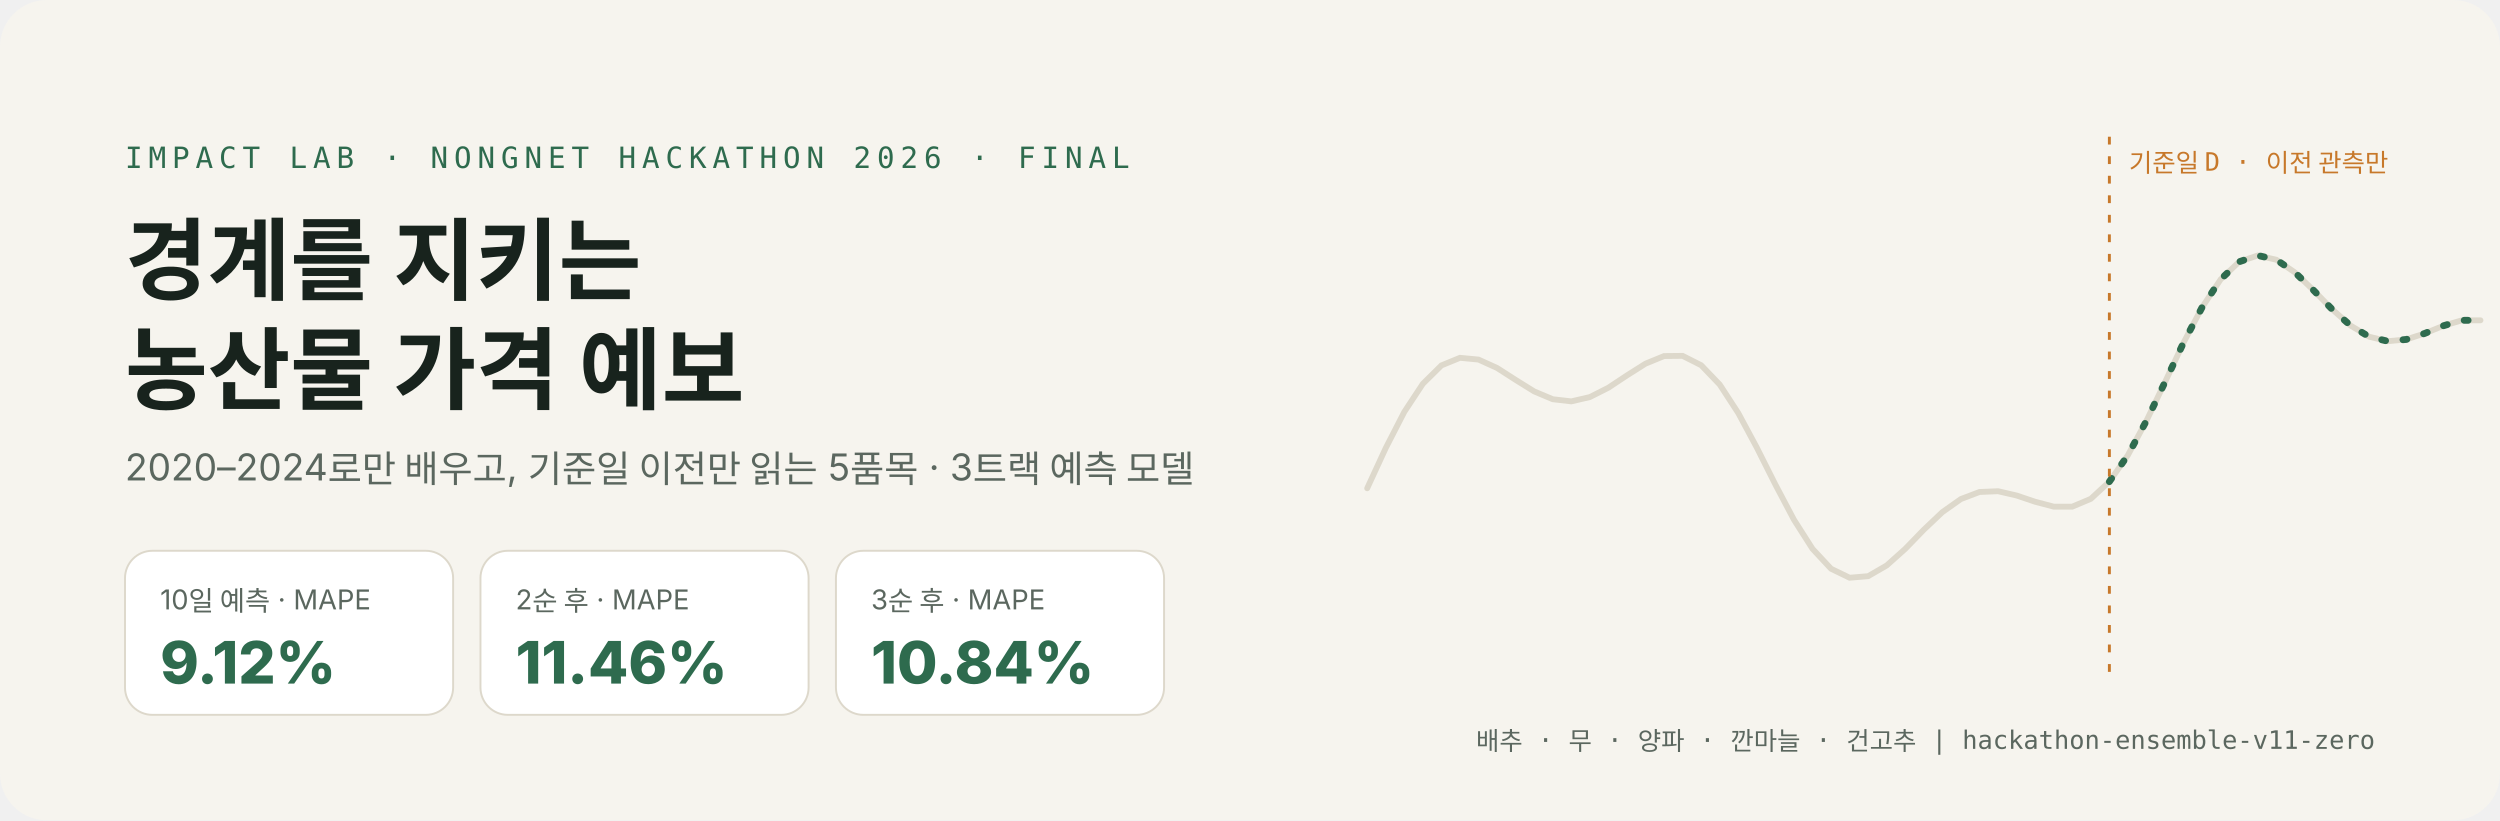
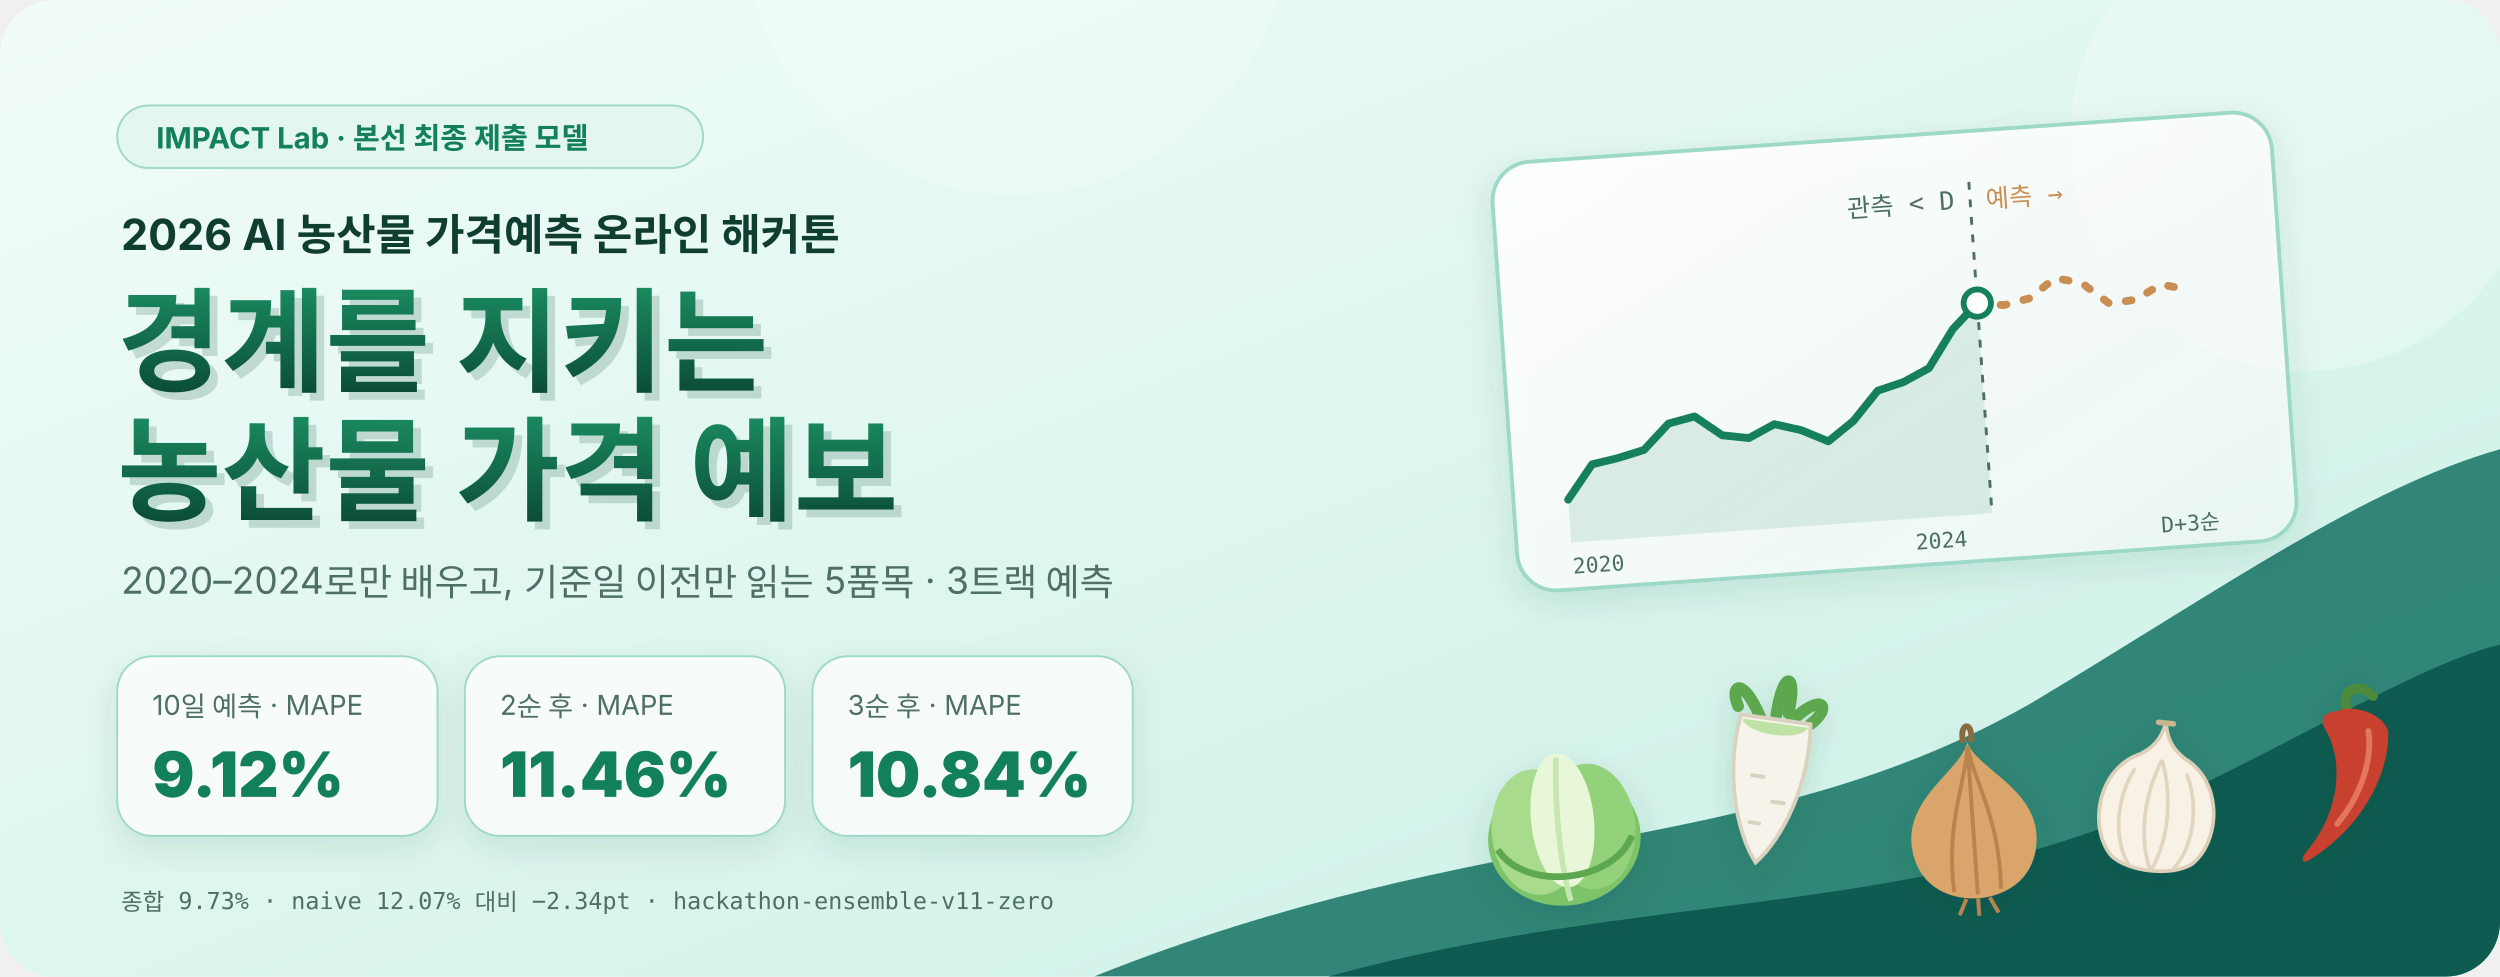
- <svg xmlns="http://www.w3.org/2000/svg" width="1280" height="420" viewBox="0 0 1280 420" role="img" aria-label="IMPACT Lab · 2026 AI 농산물 가격예측 해커톤">
-   <rect width="1280" height="420" rx="24" fill="#F6F4EE" />
-   <path d="M700.0,250.0 L709.5,229.4 L719.0,210.9 L728.5,196.5 L738.0,187.1 L747.5,183.2 L757.0,184.1 L766.5,188.4 L776.0,194.5 L785.5,200.4 L795.0,204.4 L804.5,205.5 L814.0,203.3 L823.5,198.5 L833.0,192.2 L842.5,186.2 L852.0,182.3 L861.5,182.2 L871.0,187.0 L880.5,196.9 L890.0,211.5 L899.5,229.2 L909.0,248.1 L918.5,266.1 L928.0,281.0 L937.5,291.2 L947.0,295.8 L956.5,295.0 L966.0,289.5 L975.5,281.0 L985.0,271.2 L994.5,262.2 L1004.0,255.5 L1013.5,251.9 L1023.0,251.5 L1032.5,253.7 L1042.0,256.9 L1051.5,259.4 L1061.0,259.4 L1070.5,255.4 L1080.0,246.6 L1089.5,233.0 L1099.0,215.4 L1108.5,195.6 L1118.0,175.4 L1127.5,157.3 L1137.0,143.0 L1146.5,134.0 L1156.0,130.8 L1165.5,133.0 L1175.0,139.5 L1184.5,148.6 L1194.0,158.3 L1203.5,166.7 L1213.0,172.4 L1222.5,174.7 L1232.0,173.8 L1241.5,170.7 L1251.0,166.8 L1260.5,164.0 L1270.0,164.0" fill="none" stroke="#DDD8CB" stroke-width="3" stroke-linecap="round" />
-   <path d="M1080.0,246.6 L1080.0,246.6 L1089.5,233.0 L1099.0,215.4 L1108.5,195.6 L1118.0,175.4 L1127.5,157.3 L1137.0,143.0 L1146.5,134.0 L1156.0,130.8 L1165.5,133.0 L1175.0,139.5 L1184.5,148.6 L1194.0,158.3 L1203.5,166.7 L1213.0,172.4 L1222.5,174.7 L1232.0,173.8 L1241.5,170.7 L1251.0,166.8 L1260.5,164.0 L1270.0,164.0" fill="none" stroke="#2E6B4E" stroke-width="3.5" stroke-dasharray="2 9" stroke-linecap="round" />
-   <line x1="1080.0" y1="70" x2="1080.0" y2="350" stroke="#C7782A" stroke-width="1.5" stroke-dasharray="4 6" />
-   <text x="1090.0" y="88" font-family="'SF Mono', 'JetBrains Mono', Menlo, Consolas, monospace" font-size="13" fill="#C7782A">기준일 D · 이전 관측만</text>
-   <text x="64" y="86" font-family="'SF Mono', 'JetBrains Mono', Menlo, Consolas, monospace" font-size="15" letter-spacing="3" fill="#2E6B4E">IMPACT LAB · NONGNET HACKATHON 2026 · FINAL</text>
-   <text x="64" y="150" font-family="-apple-system, BlinkMacSystemFont, 'Apple SD Gothic Neo', 'Pretendard', 'Noto Sans KR', 'Segoe UI', sans-serif" font-size="46" font-weight="800" fill="#18231D">경계를 지키는</text>
-   <text x="64" y="206" font-family="-apple-system, BlinkMacSystemFont, 'Apple SD Gothic Neo', 'Pretendard', 'Noto Sans KR', 'Segoe UI', sans-serif" font-size="46" font-weight="800" fill="#18231D">농산물 가격 예보</text>
-   <text x="64" y="246" font-family="-apple-system, BlinkMacSystemFont, 'Apple SD Gothic Neo', 'Pretendard', 'Noto Sans KR', 'Segoe UI', sans-serif" font-size="19" fill="#5B675F">2020–2024로만 배우고, 기준일 이전만 읽는 5품목 · 3트랙 예측 모델</text>
-   <rect x="64" y="282" width="168" height="84" rx="14" fill="#FFFFFF" stroke="#DDD8CB" />
-   <text x="82" y="312" font-family="-apple-system, BlinkMacSystemFont, 'Apple SD Gothic Neo', 'Pretendard', 'Noto Sans KR', 'Segoe UI', sans-serif" font-size="14" fill="#5B675F">10일 예측 · MAPE</text>
-   <text x="82" y="350" font-family="-apple-system, BlinkMacSystemFont, 'Apple SD Gothic Neo', 'Pretendard', 'Noto Sans KR', 'Segoe UI', sans-serif" font-size="30" font-weight="800" fill="#2E6B4E">9.12%</text>
-   <rect x="246" y="282" width="168" height="84" rx="14" fill="#FFFFFF" stroke="#DDD8CB" />
-   <text x="264" y="312" font-family="-apple-system, BlinkMacSystemFont, 'Apple SD Gothic Neo', 'Pretendard', 'Noto Sans KR', 'Segoe UI', sans-serif" font-size="14" fill="#5B675F">2순 후 · MAPE</text>
-   <text x="264" y="350" font-family="-apple-system, BlinkMacSystemFont, 'Apple SD Gothic Neo', 'Pretendard', 'Noto Sans KR', 'Segoe UI', sans-serif" font-size="30" font-weight="800" fill="#2E6B4E">11.46%</text>
-   <rect x="428" y="282" width="168" height="84" rx="14" fill="#FFFFFF" stroke="#DDD8CB" />
-   <text x="446" y="312" font-family="-apple-system, BlinkMacSystemFont, 'Apple SD Gothic Neo', 'Pretendard', 'Noto Sans KR', 'Segoe UI', sans-serif" font-size="14" fill="#5B675F">3순 후 · MAPE</text>
-   <text x="446" y="350" font-family="-apple-system, BlinkMacSystemFont, 'Apple SD Gothic Neo', 'Pretendard', 'Noto Sans KR', 'Segoe UI', sans-serif" font-size="30" font-weight="800" fill="#2E6B4E">10.84%</text>
-   <text x="1216" y="384" text-anchor="end" font-family="'SF Mono', 'JetBrains Mono', Menlo, Consolas, monospace" font-size="13" fill="#5B675F">배추 · 무 · 양파 · 깐마늘 · 건고추   |   hackathon-ensemble-v11-zero</text>
+ <svg xmlns="http://www.w3.org/2000/svg" width="1280" height="500" viewBox="0 0 1280 500" role="img" aria-label="IMPACT Lab — 경계를 지키는 농산물 가격 예보">
+   <defs>
+     <linearGradient id="bglight" x1="0" y1="0" x2="1" y2="1">
+       <stop offset="0" stop-color="#F2FCF9" />
+       <stop offset="1" stop-color="#C9F0E6" />
+     </linearGradient>
+     <linearGradient id="ttlight" x1="0" y1="0" x2="0" y2="1">
+       <stop offset="0" stop-color="#1A8A5F" />
+       <stop offset="1" stop-color="#0B4D36" />
+     </linearGradient>
+     <linearGradient id="gllight" x1="0" y1="0" x2="1" y2="1">
+       <stop offset="0" stop-color="#FFFFFF" stop-opacity="0.95" />
+       <stop offset="1" stop-color="#FFFFFF" stop-opacity="0.55" />
+     </linearGradient>
+     <filter id="shlight" x="-20%" y="-20%" width="140%" height="160%">
+       <feDropShadow dx="0" dy="6" stdDeviation="8" flood-color="#0B4D36" flood-opacity="0.14" />
+     </filter>
+   </defs>
+   <clipPath id="cllight">
+     <rect width="1280" height="500" rx="28" />
+   </clipPath>
+   <g clip-path="url(#cllight)">
+     <rect width="1280" height="500" fill="url(#bglight)" />
+     <path d="M560,500 C760,420 900,440 1040,360 C1140,300 1210,250 1280,230 L1280,500 Z" fill="#1F7A6A" opacity="0.9" />
+     <path d="M680,500 C840,456 980,470 1110,410 C1190,372 1240,340 1280,330 L1280,500 Z" fill="#0E5B52" />
+     <circle cx="1180" cy="70" r="120" fill="#FFFFFF" opacity="0.25" />
+     <circle cx="520" cy="-40" r="140" fill="#FFFFFF" opacity="0.18" />
+     <g filter="url(#shlight)" transform="rotate(-4 970.0 180.0)">
+       <rect x="770" y="70" width="400" height="220" rx="20" fill="url(#gllight)" stroke="#9ED9C8" stroke-width="2" />
+       <path d="M798.0,244.0 L811.5,226.8 L825.0,224.5 L838.5,221.3 L852.0,208.7 L865.5,206.0 L879.0,216.6 L892.5,219.0 L906.0,212.8 L919.5,216.8 L933.0,223.5 L946.5,214.0 L960.0,199.4 L973.5,195.9 L987.0,189.7 L1000.5,170.7 L1014.0,158.2 L1014.0,266 L798.0,266 Z" fill="#12805A" opacity="0.12" />
+       <path d="M798.0,244.0 L811.5,226.8 L825.0,224.5 L838.5,221.3 L852.0,208.7 L865.5,206.0 L879.0,216.6 L892.5,219.0 L906.0,212.8 L919.5,216.8 L933.0,223.5 L946.5,214.0 L960.0,199.4 L973.5,195.9 L987.0,189.7 L1000.5,170.7 L1014.0,158.2" fill="none" stroke="#12805A" stroke-width="4" stroke-linejoin="round" stroke-linecap="round" />
+       <path d="M1014.0,158.2 L1027.5,160.2 L1041.0,157.6 L1054.5,148.2 L1068.0,151.6 L1081.5,163.2 L1095.0,162.1 L1108.5,155.2 L1122.0,158.9" fill="none" stroke="#C98E52" stroke-width="4" stroke-dasharray="3 9" stroke-linecap="round" />
+       <line x1="1014.0" y1="96" x2="1014.0" y2="266" stroke="#4E6F64" stroke-width="1.5" stroke-dasharray="4 5" />
+       <circle cx="1014.0" cy="158.2" r="7" fill="#FFFFFF" stroke="#12805A" stroke-width="3" />
+       <text x="1006.0" y="110" text-anchor="end" font-family="'SF Mono', 'JetBrains Mono', Menlo, Consolas, monospace" font-size="13" fill="#4E6F64">관측 &lt; D</text>
+       <text x="1022.0" y="110" font-family="'SF Mono', 'JetBrains Mono', Menlo, Consolas, monospace" font-size="13" fill="#C98E52">예측 →</text>
+       <text x="798.0" y="282" font-family="'SF Mono', 'JetBrains Mono', Menlo, Consolas, monospace" font-size="11" fill="#4E6F64">2020</text>
+       <text x="974.0" y="282" font-family="'SF Mono', 'JetBrains Mono', Menlo, Consolas, monospace" font-size="11" fill="#4E6F64">2024</text>
+       <text x="1100.0" y="282" font-family="'SF Mono', 'JetBrains Mono', Menlo, Consolas, monospace" font-size="11" fill="#4E6F64">D+3순</text>
+     </g>
+     <g transform="translate(800,420) rotate(-6) scale(1.15)" filter="url(#shlight)">
+       <ellipse cx="0" cy="8" rx="34" ry="30" fill="#7CC36A" />
+       <ellipse cx="-12" cy="4" rx="20" ry="28" fill="#A9DB8C" />
+       <ellipse cx="12" cy="4" rx="20" ry="28" fill="#93D17A" />
+       <ellipse cx="0" cy="0" rx="14" ry="30" fill="#E9F7D9" />
+       <path d="M0,-28 C-3,-5 -3,20 0,36" stroke="#C7E6B0" stroke-width="2.5" fill="none" />
+       <path d="M-30,10 C-20,30 20,30 30,10" stroke="#5DA850" stroke-width="3" fill="none" />
+     </g>
+     <g transform="translate(905,398) rotate(8) scale(1.0)" filter="url(#shlight)">
+       <path d="M-8,-30 C-20,-50 -26,-44 -20,-34 M0,-32 C0,-56 8,-56 6,-34 M8,-30 C22,-48 28,-40 18,-30" stroke="#5DA850" stroke-width="6" stroke-linecap="round" fill="none" />
+       <path d="M-18,-30 C-22,0 -12,30 0,44 C12,30 22,0 18,-30 Z" fill="#F6F3EA" stroke="#D9D2BF" stroke-width="2" />
+       <path d="M-17,-28 C-14,-20 14,-20 17,-28" fill="#BFE3A6" />
+       <path d="M-8,0 h6 M4,12 h6 M-6,24 h5" stroke="#D9D2BF" stroke-width="2" stroke-linecap="round" />
+     </g>
+     <g transform="translate(1010,420) rotate(-4) scale(1.0)" filter="url(#shlight)">
+       <path d="M0,-40 C4,-26 34,-14 32,12 C30,34 12,40 0,40 C-12,40 -30,34 -32,12 C-34,-14 -4,-26 0,-40 Z" fill="#D9A56B" />
+       <path d="M0,-38 C-2,-20 -14,0 -12,36 M0,-38 C2,-20 14,0 12,36 M0,-38 V38" stroke="#B9844C" stroke-width="2" fill="none" />
+       <path d="M-2,-40 C-4,-50 4,-52 2,-40" stroke="#8C6A3F" stroke-width="3" fill="none" />
+       <path d="M-6,40 l-4,8 M0,40 v9 M6,40 l4,8" stroke="#B9844C" stroke-width="2" />
+     </g>
+     <g transform="translate(1105,408) rotate(6) scale(0.95)" filter="url(#shlight)">
+       <path d="M0,-40 C2,-30 6,-26 12,-22 C34,-12 36,20 22,34 C12,42 -12,42 -22,34 C-36,20 -34,-12 -12,-22 C-6,-26 -2,-30 0,-40 Z" fill="#F7F1E6" stroke="#DCCFB8" stroke-width="2" />
+       <path d="M0,-20 C-8,0 -8,24 0,40 M0,-20 C8,0 8,24 0,40 M-14,-14 C-24,6 -20,28 -12,38 M14,-14 C24,6 20,28 12,38" stroke="#E2D5BF" stroke-width="2" fill="none" />
+       <path d="M-4,-40 h8" stroke="#C9B48F" stroke-width="3" stroke-linecap="round" />
+     </g>
+     <g transform="translate(1200,400) rotate(14) scale(1.0)" filter="url(#shlight)">
+       <path d="M-6,-34 C-14,-44 -6,-52 4,-46" stroke="#4E8A3A" stroke-width="5" stroke-linecap="round" fill="none" />
+       <path d="M-12,-34 C-4,-40 12,-38 16,-30 C22,-8 14,22 -8,44 C-10,46 -12,44 -10,40 C2,16 -2,-10 -16,-24 C-20,-28 -18,-32 -12,-34 Z" fill="#C8402E" />
+       <path d="M6,-28 C12,-14 10,6 2,22" stroke="#F08A74" stroke-width="3" stroke-linecap="round" fill="none" opacity="0.7" />
+     </g>
+     <rect x="60" y="54" width="300" height="32" rx="16" fill="#E3F6F0" stroke="#9ED9C8" />
+     <text x="80" y="76" font-family="-apple-system, BlinkMacSystemFont, 'Apple SD Gothic Neo', 'Pretendard', 'Noto Sans KR', 'Segoe UI', sans-serif" font-size="15" font-weight="700" fill="#12805A">IMPACT Lab · 본선 최종 제출 모델</text>
+     <text x="62" y="128" font-family="-apple-system, BlinkMacSystemFont, 'Apple SD Gothic Neo', 'Pretendard', 'Noto Sans KR', 'Segoe UI', sans-serif" font-size="22" font-weight="700" fill="#0F3D2E">2026 AI 농산물 가격예측 온라인 해커톤</text>
+     <text x="64" y="200" font-family="-apple-system, BlinkMacSystemFont, 'Apple SD Gothic Neo', 'Pretendard', 'Noto Sans KR', 'Segoe UI', sans-serif" font-size="58" font-weight="900" fill="#0B4D36" opacity="0.18">경계를 지키는</text>
+     <text x="60" y="196" font-family="-apple-system, BlinkMacSystemFont, 'Apple SD Gothic Neo', 'Pretendard', 'Noto Sans KR', 'Segoe UI', sans-serif" font-size="58" font-weight="900" fill="url(#ttlight)">경계를 지키는</text>
+     <text x="64" y="266" font-family="-apple-system, BlinkMacSystemFont, 'Apple SD Gothic Neo', 'Pretendard', 'Noto Sans KR', 'Segoe UI', sans-serif" font-size="58" font-weight="900" fill="#0B4D36" opacity="0.18">농산물 가격 예보</text>
+     <text x="60" y="262" font-family="-apple-system, BlinkMacSystemFont, 'Apple SD Gothic Neo', 'Pretendard', 'Noto Sans KR', 'Segoe UI', sans-serif" font-size="58" font-weight="900" fill="url(#ttlight)">농산물 가격 예보</text>
+     <text x="62" y="304" font-family="-apple-system, BlinkMacSystemFont, 'Apple SD Gothic Neo', 'Pretendard', 'Noto Sans KR', 'Segoe UI', sans-serif" font-size="19" fill="#4E6F64">2020–2024로만 배우고, 기준일 이전만 읽는 5품목 · 3트랙 예측</text>
+     <g filter="url(#shlight)">
+       <rect x="60" y="336" width="164" height="92" rx="18" fill="#FFFFFF" fill-opacity="0.78" stroke="#9ED9C8" />
+     </g>
+     <text x="78" y="366" font-family="-apple-system, BlinkMacSystemFont, 'Apple SD Gothic Neo', 'Pretendard', 'Noto Sans KR', 'Segoe UI', sans-serif" font-size="14" fill="#4E6F64">10일 예측 · MAPE</text>
+     <text x="78" y="408" font-family="-apple-system, BlinkMacSystemFont, 'Apple SD Gothic Neo', 'Pretendard', 'Noto Sans KR', 'Segoe UI', sans-serif" font-size="32" font-weight="900" fill="#12805A">9.12%</text>
+     <g filter="url(#shlight)">
+       <rect x="238" y="336" width="164" height="92" rx="18" fill="#FFFFFF" fill-opacity="0.78" stroke="#9ED9C8" />
+     </g>
+     <text x="256" y="366" font-family="-apple-system, BlinkMacSystemFont, 'Apple SD Gothic Neo', 'Pretendard', 'Noto Sans KR', 'Segoe UI', sans-serif" font-size="14" fill="#4E6F64">2순 후 · MAPE</text>
+     <text x="256" y="408" font-family="-apple-system, BlinkMacSystemFont, 'Apple SD Gothic Neo', 'Pretendard', 'Noto Sans KR', 'Segoe UI', sans-serif" font-size="32" font-weight="900" fill="#12805A">11.46%</text>
+     <g filter="url(#shlight)">
+       <rect x="416" y="336" width="164" height="92" rx="18" fill="#FFFFFF" fill-opacity="0.78" stroke="#9ED9C8" />
+     </g>
+     <text x="434" y="366" font-family="-apple-system, BlinkMacSystemFont, 'Apple SD Gothic Neo', 'Pretendard', 'Noto Sans KR', 'Segoe UI', sans-serif" font-size="14" fill="#4E6F64">3순 후 · MAPE</text>
+     <text x="434" y="408" font-family="-apple-system, BlinkMacSystemFont, 'Apple SD Gothic Neo', 'Pretendard', 'Noto Sans KR', 'Segoe UI', sans-serif" font-size="32" font-weight="900" fill="#12805A">10.84%</text>
+     <text x="62" y="466" font-family="'SF Mono', 'JetBrains Mono', Menlo, Consolas, monospace" font-size="12" fill="#4E6F64">종합 9.73% · naive 12.07% 대비 −2.34pt · hackathon-ensemble-v11-zero</text>
+   </g>
</svg>
